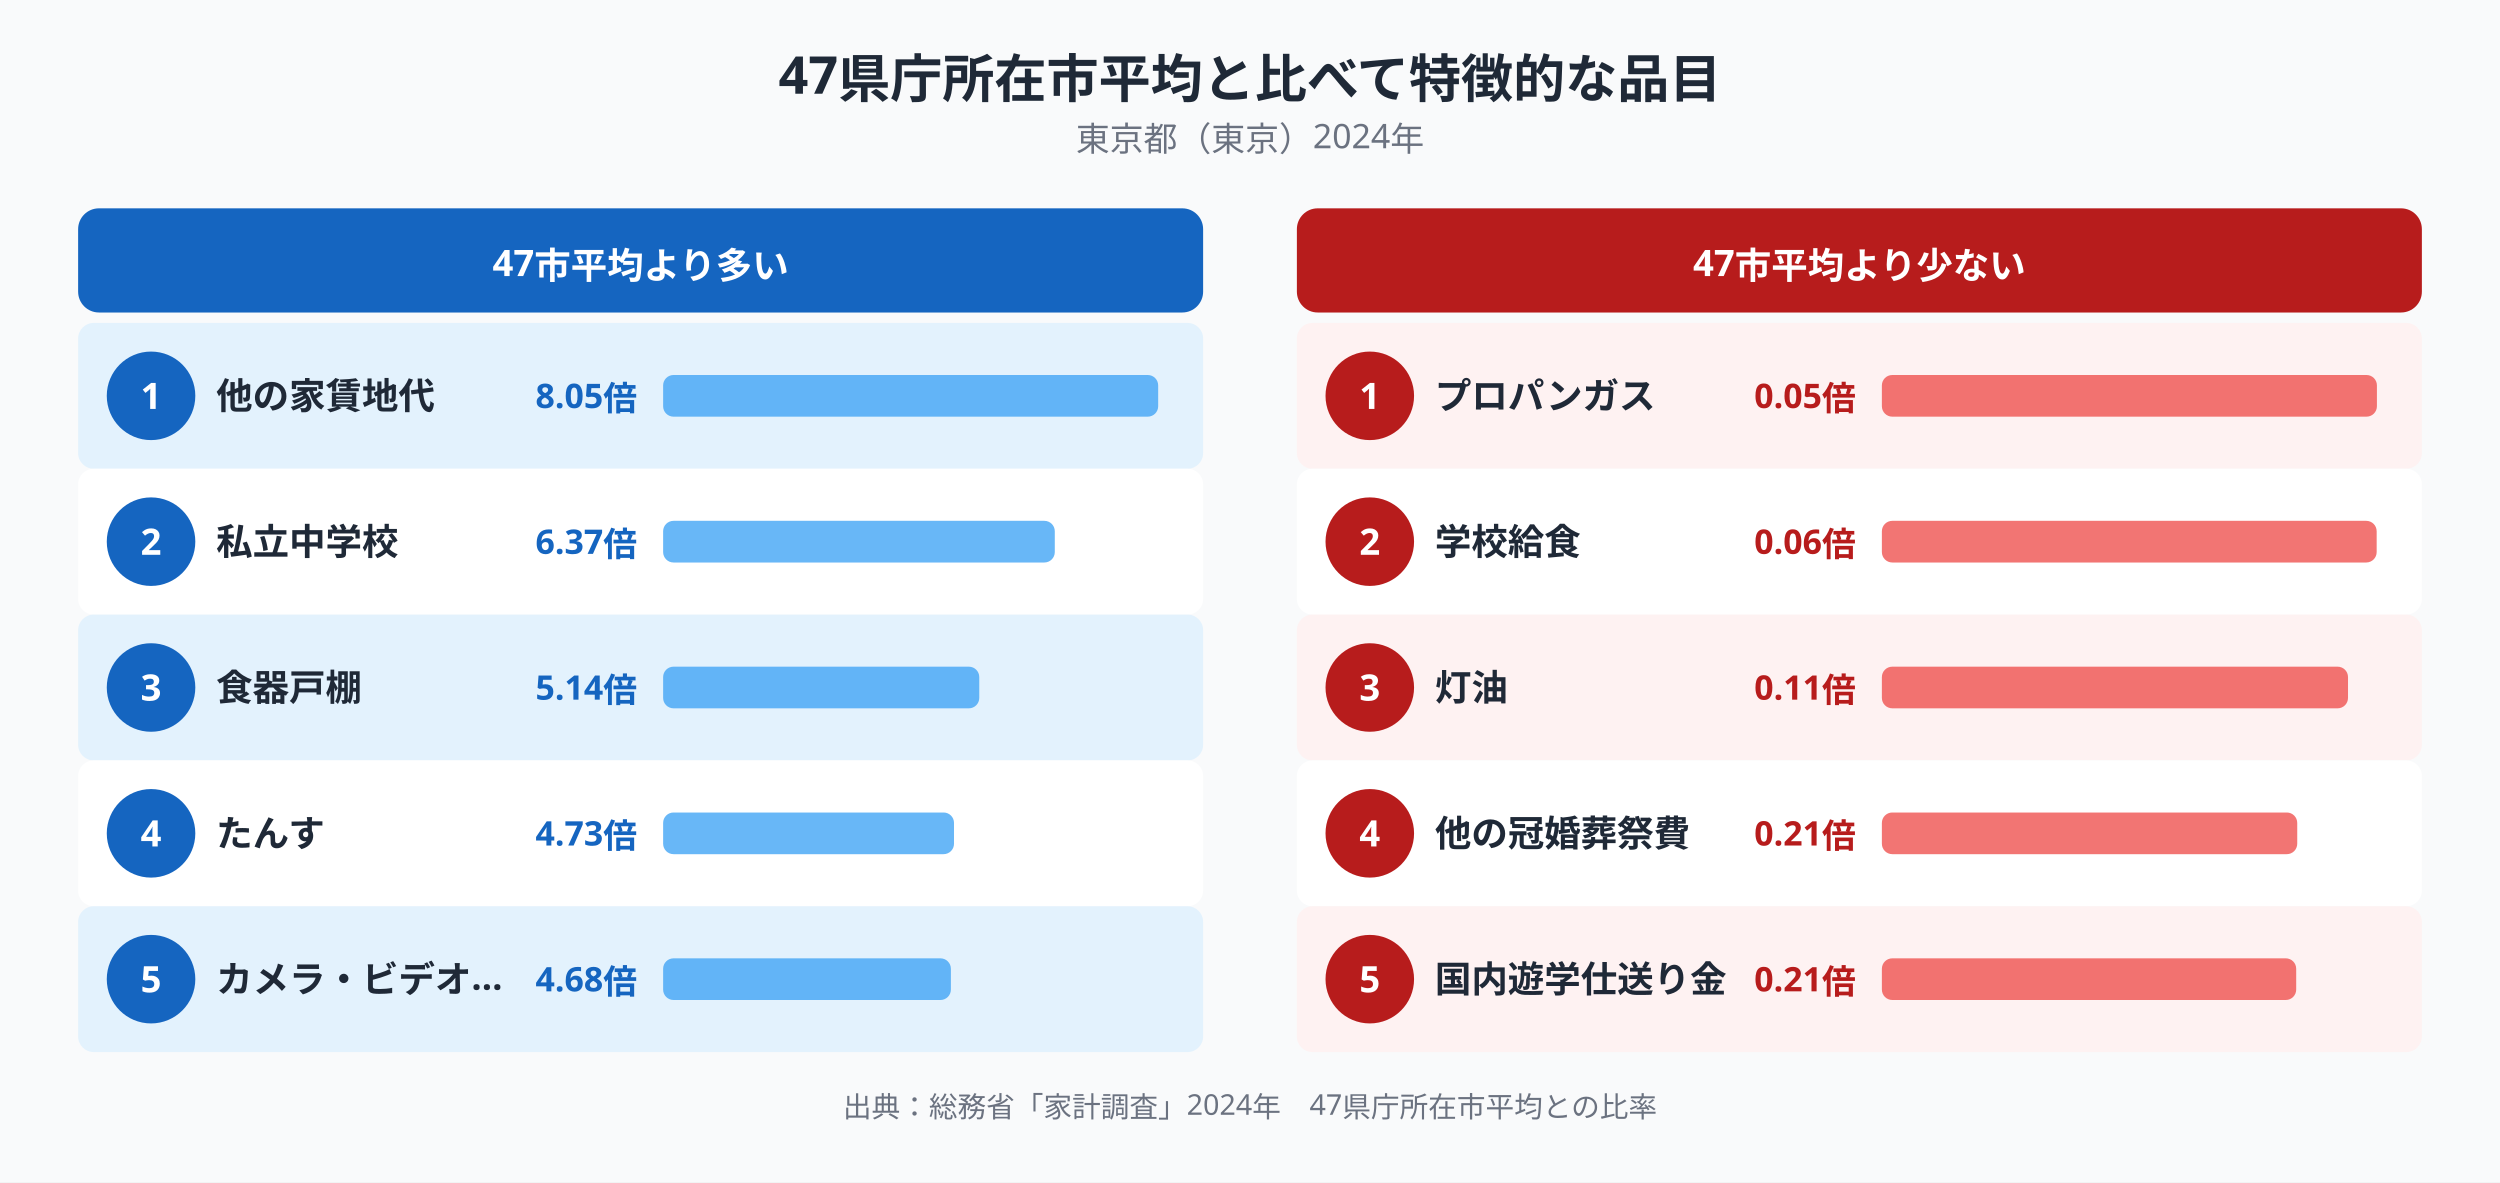
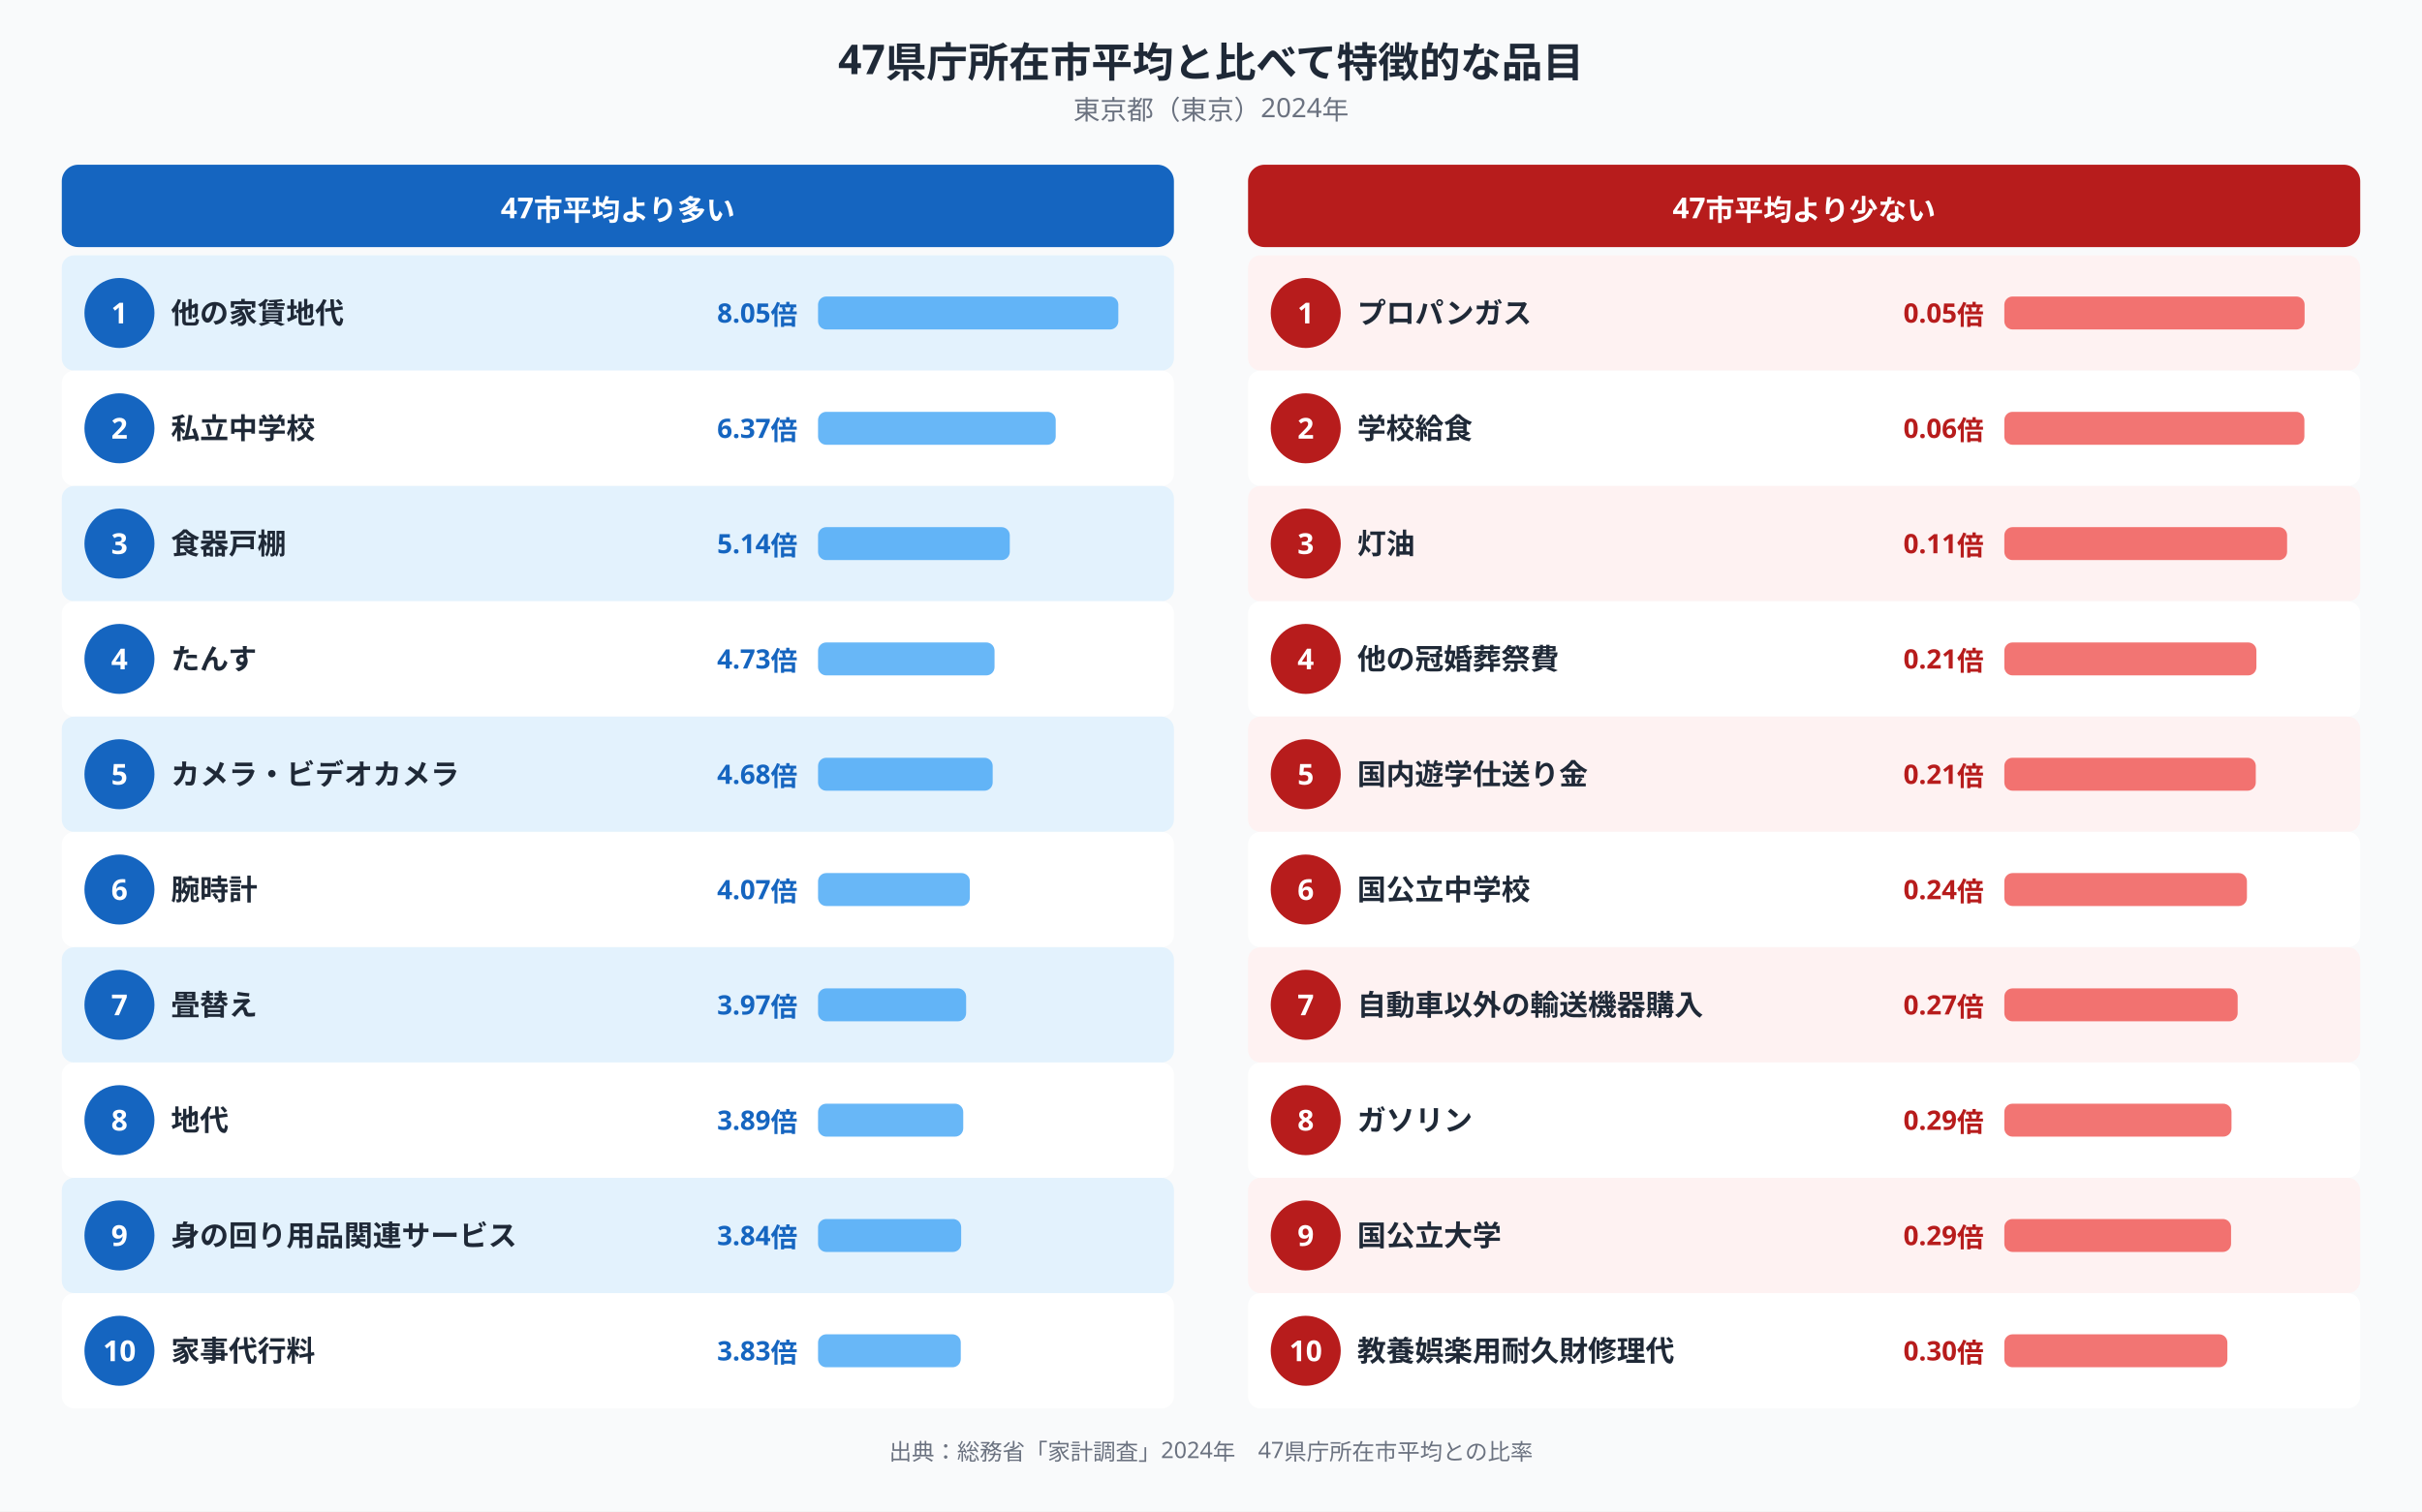
- <svg xmlns="http://www.w3.org/2000/svg" width="960" height="454" viewBox="0 0 960 454" role="img" aria-label="東京都の特徴的な支出品目">
-   <rect width="960" height="454" fill="#f9fafb" />
-   <text x="480" y="36" text-anchor="middle" font-family="'Noto Sans JP',sans-serif" font-size="20" font-weight="bold" fill="#1f2937">47県庁所在市平均と比べて特徴的な品目</text>
-   <text x="480" y="58" text-anchor="middle" font-family="'Noto Sans JP',sans-serif" font-size="13" fill="#6b7280">東京都（東京）2024年</text>
-   <rect x="30" y="80" width="432" height="40" rx="8" fill="#1565c0" />
-   <text x="246" y="106" text-anchor="middle" font-family="'Noto Sans JP', sans-serif" font-size="14" font-weight="bold" fill="#ffffff">47市平均より多い</text>
-   <rect x="30" y="124" width="432" height="56" rx="6" fill="#e3f2fd" />
+ <svg xmlns="http://www.w3.org/2000/svg" width="1176" height="734" viewBox="0 0 1176 734" role="img" aria-label="東京都の特徴的な支出品目">
+   <rect width="1176" height="734" fill="#f9fafb" />
+   <text x="588" y="36" text-anchor="middle" font-family="'Noto Sans JP',sans-serif" font-size="20" font-weight="bold" fill="#1f2937">47県庁所在市平均と比べて特徴的な品目</text>
+   <text x="588" y="58" text-anchor="middle" font-family="'Noto Sans JP',sans-serif" font-size="13" fill="#6b7280">東京都（東京）2024年</text>
+   <rect x="30" y="80" width="540" height="40" rx="8" fill="#1565c0" />
+   <text x="300" y="106" text-anchor="middle" font-family="'Noto Sans JP', sans-serif" font-size="14" font-weight="bold" fill="#ffffff">47市平均より多い</text>
+   <rect x="30" y="124" width="540" height="56" rx="6" fill="#e3f2fd" />
  <circle cx="58" cy="152" r="17" fill="#1565c0" />
  <text x="58" y="157.04" text-anchor="middle" font-family="'Noto Sans JP', sans-serif" font-size="14" font-weight="bold" fill="#ffffff">1</text>
  <text x="83" y="157.04" font-family="'Noto Sans JP', sans-serif" font-size="14" font-weight="bold" fill="#1f2937">他の家賃地代</text>
-   <text x="244.64" y="156.68" text-anchor="end" font-family="'Noto Sans JP', sans-serif" font-size="13" fill="#1565c0" font-weight="600">8.05倍</text>
-   <rect x="254.64" y="144" width="190.1" height="16" rx="4" fill="#42a5f5" opacity="0.8" />
-   <rect x="30" y="180" width="432" height="56" rx="6" fill="#ffffff" />
+   <text x="387.2" y="156.68" text-anchor="end" font-family="'Noto Sans JP', sans-serif" font-size="13" fill="#1565c0" font-weight="600">8.05倍</text>
+   <rect x="397.2" y="144" width="145.8" height="16" rx="4" fill="#42a5f5" opacity="0.8" />
+   <rect x="30" y="180" width="540" height="56" rx="6" fill="#ffffff" />
  <circle cx="58" cy="208" r="17" fill="#1565c0" />
  <text x="58" y="213.04" text-anchor="middle" font-family="'Noto Sans JP', sans-serif" font-size="14" font-weight="bold" fill="#ffffff">2</text>
  <text x="83" y="213.04" font-family="'Noto Sans JP', sans-serif" font-size="14" font-weight="bold" fill="#1f2937">私立中学校</text>
-   <text x="244.64" y="212.68" text-anchor="end" font-family="'Noto Sans JP', sans-serif" font-size="13" fill="#1565c0" font-weight="600">6.37倍</text>
-   <rect x="254.64" y="200" width="150.4" height="16" rx="4" fill="#42a5f5" opacity="0.8" />
-   <rect x="30" y="236" width="432" height="56" rx="6" fill="#e3f2fd" />
+   <text x="387.2" y="212.68" text-anchor="end" font-family="'Noto Sans JP', sans-serif" font-size="13" fill="#1565c0" font-weight="600">6.37倍</text>
+   <rect x="397.2" y="200" width="115.4" height="16" rx="4" fill="#42a5f5" opacity="0.8" />
+   <rect x="30" y="236" width="540" height="56" rx="6" fill="#e3f2fd" />
  <circle cx="58" cy="264" r="17" fill="#1565c0" />
  <text x="58" y="269.04" text-anchor="middle" font-family="'Noto Sans JP', sans-serif" font-size="14" font-weight="bold" fill="#ffffff">3</text>
  <text x="83" y="269.04" font-family="'Noto Sans JP', sans-serif" font-size="14" font-weight="bold" fill="#1f2937">食器戸棚</text>
-   <text x="244.64" y="268.68" text-anchor="end" font-family="'Noto Sans JP', sans-serif" font-size="13" fill="#1565c0" font-weight="600">5.14倍</text>
-   <rect x="254.64" y="256" width="121.4" height="16" rx="4" fill="#42a5f5" opacity="0.8" />
-   <rect x="30" y="292" width="432" height="56" rx="6" fill="#ffffff" />
+   <text x="387.2" y="268.68" text-anchor="end" font-family="'Noto Sans JP', sans-serif" font-size="13" fill="#1565c0" font-weight="600">5.14倍</text>
+   <rect x="397.2" y="256" width="93.1" height="16" rx="4" fill="#42a5f5" opacity="0.8" />
+   <rect x="30" y="292" width="540" height="56" rx="6" fill="#ffffff" />
  <circle cx="58" cy="320" r="17" fill="#1565c0" />
  <text x="58" y="325.04" text-anchor="middle" font-family="'Noto Sans JP', sans-serif" font-size="14" font-weight="bold" fill="#ffffff">4</text>
  <text x="83" y="325.04" font-family="'Noto Sans JP', sans-serif" font-size="14" font-weight="bold" fill="#1f2937">たんす</text>
-   <text x="244.64" y="324.68" text-anchor="end" font-family="'Noto Sans JP', sans-serif" font-size="13" fill="#1565c0" font-weight="600">4.73倍</text>
-   <rect x="254.64" y="312" width="111.7" height="16" rx="4" fill="#42a5f5" opacity="0.8" />
-   <rect x="30" y="348" width="432" height="56" rx="6" fill="#e3f2fd" />
+   <text x="387.2" y="324.68" text-anchor="end" font-family="'Noto Sans JP', sans-serif" font-size="13" fill="#1565c0" font-weight="600">4.73倍</text>
+   <rect x="397.2" y="312" width="85.7" height="16" rx="4" fill="#42a5f5" opacity="0.8" />
+   <rect x="30" y="348" width="540" height="56" rx="6" fill="#e3f2fd" />
  <circle cx="58" cy="376" r="17" fill="#1565c0" />
  <text x="58" y="381.04" text-anchor="middle" font-family="'Noto Sans JP', sans-serif" font-size="14" font-weight="bold" fill="#ffffff">5</text>
-   <text x="83" y="381.04" font-family="'Noto Sans JP', sans-serif" font-size="14" font-weight="bold" fill="#1f2937">カメラ・ビデオ…</text>
-   <text x="244.64" y="380.68" text-anchor="end" font-family="'Noto Sans JP', sans-serif" font-size="13" fill="#1565c0" font-weight="600">4.68倍</text>
-   <rect x="254.64" y="368" width="110.5" height="16" rx="4" fill="#42a5f5" opacity="0.8" />
-   <rect x="498" y="80" width="432" height="40" rx="8" fill="#b71c1c" />
-   <text x="714" y="106" text-anchor="middle" font-family="'Noto Sans JP', sans-serif" font-size="14" font-weight="bold" fill="#ffffff">47市平均より少ない</text>
-   <rect x="498" y="124" width="432" height="56" rx="6" fill="#fef2f2" />
-   <circle cx="526" cy="152" r="17" fill="#b71c1c" />
-   <text x="526" y="157.04" text-anchor="middle" font-family="'Noto Sans JP', sans-serif" font-size="14" font-weight="bold" fill="#ffffff">1</text>
-   <text x="551" y="157.04" font-family="'Noto Sans JP', sans-serif" font-size="14" font-weight="bold" fill="#1f2937">プロパンガス</text>
-   <text x="712.64" y="156.68" text-anchor="end" font-family="'Noto Sans JP', sans-serif" font-size="13" fill="#b71c1c" font-weight="600">0.05倍</text>
-   <rect x="722.64" y="144" width="190.1" height="16" rx="4" fill="#ef5350" opacity="0.8" />
-   <rect x="498" y="180" width="432" height="56" rx="6" fill="#ffffff" />
-   <circle cx="526" cy="208" r="17" fill="#b71c1c" />
-   <text x="526" y="213.04" text-anchor="middle" font-family="'Noto Sans JP', sans-serif" font-size="14" font-weight="bold" fill="#ffffff">2</text>
-   <text x="551" y="213.04" font-family="'Noto Sans JP', sans-serif" font-size="14" font-weight="bold" fill="#1f2937">学校給食</text>
-   <text x="712.64" y="212.68" text-anchor="end" font-family="'Noto Sans JP', sans-serif" font-size="13" fill="#b71c1c" font-weight="600">0.06倍</text>
-   <rect x="722.64" y="200" width="190" height="16" rx="4" fill="#ef5350" opacity="0.8" />
-   <rect x="498" y="236" width="432" height="56" rx="6" fill="#fef2f2" />
-   <circle cx="526" cy="264" r="17" fill="#b71c1c" />
-   <text x="526" y="269.04" text-anchor="middle" font-family="'Noto Sans JP', sans-serif" font-size="14" font-weight="bold" fill="#ffffff">3</text>
-   <text x="551" y="269.04" font-family="'Noto Sans JP', sans-serif" font-size="14" font-weight="bold" fill="#1f2937">灯油</text>
-   <text x="712.64" y="268.68" text-anchor="end" font-family="'Noto Sans JP', sans-serif" font-size="13" fill="#b71c1c" font-weight="600">0.11倍</text>
-   <rect x="722.64" y="256" width="179" height="16" rx="4" fill="#ef5350" opacity="0.8" />
-   <rect x="498" y="292" width="432" height="56" rx="6" fill="#ffffff" />
-   <circle cx="526" cy="320" r="17" fill="#b71c1c" />
-   <text x="526" y="325.04" text-anchor="middle" font-family="'Noto Sans JP', sans-serif" font-size="14" font-weight="bold" fill="#ffffff">4</text>
-   <text x="551" y="325.04" font-family="'Noto Sans JP', sans-serif" font-size="14" font-weight="bold" fill="#1f2937">他の冠婚葬祭費</text>
-   <text x="712.64" y="324.68" text-anchor="end" font-family="'Noto Sans JP', sans-serif" font-size="13" fill="#b71c1c" font-weight="600">0.21倍</text>
-   <rect x="722.64" y="312" width="159.5" height="16" rx="4" fill="#ef5350" opacity="0.8" />
-   <rect x="498" y="348" width="432" height="56" rx="6" fill="#fef2f2" />
-   <circle cx="526" cy="376" r="17" fill="#b71c1c" />
-   <text x="526" y="381.04" text-anchor="middle" font-family="'Noto Sans JP', sans-serif" font-size="14" font-weight="bold" fill="#ffffff">5</text>
-   <text x="551" y="381.04" font-family="'Noto Sans JP', sans-serif" font-size="14" font-weight="bold" fill="#1f2937">国内遊学仕送り金</text>
-   <text x="712.64" y="380.68" text-anchor="end" font-family="'Noto Sans JP', sans-serif" font-size="13" fill="#b71c1c" font-weight="600">0.21倍</text>
-   <rect x="722.64" y="368" width="159.1" height="16" rx="4" fill="#ef5350" opacity="0.8" />
-   <text x="480" y="429" text-anchor="middle" font-family="'Noto Sans JP',sans-serif" font-size="11" fill="#6b7280">出典：総務省「家計調査」2024年　47県庁所在市平均との比率</text>
+   <text x="83" y="381.04" font-family="'Noto Sans JP', sans-serif" font-size="14" font-weight="bold" fill="#1f2937">カメラ・ビデオカメラ</text>
+   <text x="387.2" y="380.68" text-anchor="end" font-family="'Noto Sans JP', sans-serif" font-size="13" fill="#1565c0" font-weight="600">4.68倍</text>
+   <rect x="397.2" y="368" width="84.8" height="16" rx="4" fill="#42a5f5" opacity="0.8" />
+   <rect x="30" y="404" width="540" height="56" rx="6" fill="#ffffff" />
+   <circle cx="58" cy="432" r="17" fill="#1565c0" />
+   <text x="58" y="437.04" text-anchor="middle" font-family="'Noto Sans JP', sans-serif" font-size="14" font-weight="bold" fill="#ffffff">6</text>
+   <text x="83" y="437.04" font-family="'Noto Sans JP', sans-serif" font-size="14" font-weight="bold" fill="#1f2937">腕時計</text>
+   <text x="387.2" y="436.68" text-anchor="end" font-family="'Noto Sans JP', sans-serif" font-size="13" fill="#1565c0" font-weight="600">4.07倍</text>
+   <rect x="397.2" y="424" width="73.7" height="16" rx="4" fill="#42a5f5" opacity="0.8" />
+   <rect x="30" y="460" width="540" height="56" rx="6" fill="#e3f2fd" />
+   <circle cx="58" cy="488" r="17" fill="#1565c0" />
+   <text x="58" y="493.04" text-anchor="middle" font-family="'Noto Sans JP', sans-serif" font-size="14" font-weight="bold" fill="#ffffff">7</text>
+   <text x="83" y="493.04" font-family="'Noto Sans JP', sans-serif" font-size="14" font-weight="bold" fill="#1f2937">畳替え</text>
+   <text x="387.2" y="492.68" text-anchor="end" font-family="'Noto Sans JP', sans-serif" font-size="13" fill="#1565c0" font-weight="600">3.97倍</text>
+   <rect x="397.2" y="480" width="71.9" height="16" rx="4" fill="#42a5f5" opacity="0.8" />
+   <rect x="30" y="516" width="540" height="56" rx="6" fill="#ffffff" />
+   <circle cx="58" cy="544" r="17" fill="#1565c0" />
+   <text x="58" y="549.04" text-anchor="middle" font-family="'Noto Sans JP', sans-serif" font-size="14" font-weight="bold" fill="#ffffff">8</text>
+   <text x="83" y="549.04" font-family="'Noto Sans JP', sans-serif" font-size="14" font-weight="bold" fill="#1f2937">地代</text>
+   <text x="387.2" y="548.68" text-anchor="end" font-family="'Noto Sans JP', sans-serif" font-size="13" fill="#1565c0" font-weight="600">3.89倍</text>
+   <rect x="397.2" y="536" width="70.5" height="16" rx="4" fill="#42a5f5" opacity="0.8" />
+   <rect x="30" y="572" width="540" height="56" rx="6" fill="#e3f2fd" />
+   <circle cx="58" cy="600" r="17" fill="#1565c0" />
+   <text x="58" y="605.04" text-anchor="middle" font-family="'Noto Sans JP', sans-serif" font-size="14" font-weight="bold" fill="#ffffff">9</text>
+   <text x="83" y="605.04" font-family="'Noto Sans JP', sans-serif" font-size="14" font-weight="bold" fill="#1f2937">身の回り用品関連サービス</text>
+   <text x="387.2" y="604.68" text-anchor="end" font-family="'Noto Sans JP', sans-serif" font-size="13" fill="#1565c0" font-weight="600">3.84倍</text>
+   <rect x="397.2" y="592" width="69.5" height="16" rx="4" fill="#42a5f5" opacity="0.8" />
+   <rect x="30" y="628" width="540" height="56" rx="6" fill="#ffffff" />
+   <circle cx="58" cy="656" r="17" fill="#1565c0" />
+   <text x="58" y="661.04" text-anchor="middle" font-family="'Noto Sans JP', sans-serif" font-size="14" font-weight="bold" fill="#ffffff">10</text>
+   <text x="83" y="661.04" font-family="'Noto Sans JP', sans-serif" font-size="14" font-weight="bold" fill="#1f2937">家事代行料</text>
+   <text x="387.2" y="660.68" text-anchor="end" font-family="'Noto Sans JP', sans-serif" font-size="13" fill="#1565c0" font-weight="600">3.83倍</text>
+   <rect x="397.2" y="648" width="69.3" height="16" rx="4" fill="#42a5f5" opacity="0.8" />
+   <rect x="606" y="80" width="540" height="40" rx="8" fill="#b71c1c" />
+   <text x="876" y="106" text-anchor="middle" font-family="'Noto Sans JP', sans-serif" font-size="14" font-weight="bold" fill="#ffffff">47市平均より少ない</text>
+   <rect x="606" y="124" width="540" height="56" rx="6" fill="#fef2f2" />
+   <circle cx="634" cy="152" r="17" fill="#b71c1c" />
+   <text x="634" y="157.04" text-anchor="middle" font-family="'Noto Sans JP', sans-serif" font-size="14" font-weight="bold" fill="#ffffff">1</text>
+   <text x="659" y="157.04" font-family="'Noto Sans JP', sans-serif" font-size="14" font-weight="bold" fill="#1f2937">プロパンガス</text>
+   <text x="963.2" y="156.68" text-anchor="end" font-family="'Noto Sans JP', sans-serif" font-size="13" fill="#b71c1c" font-weight="600">0.05倍</text>
+   <rect x="973.2" y="144" width="145.8" height="16" rx="4" fill="#ef5350" opacity="0.8" />
+   <rect x="606" y="180" width="540" height="56" rx="6" fill="#ffffff" />
+   <circle cx="634" cy="208" r="17" fill="#b71c1c" />
+   <text x="634" y="213.04" text-anchor="middle" font-family="'Noto Sans JP', sans-serif" font-size="14" font-weight="bold" fill="#ffffff">2</text>
+   <text x="659" y="213.04" font-family="'Noto Sans JP', sans-serif" font-size="14" font-weight="bold" fill="#1f2937">学校給食</text>
+   <text x="963.2" y="212.68" text-anchor="end" font-family="'Noto Sans JP', sans-serif" font-size="13" fill="#b71c1c" font-weight="600">0.06倍</text>
+   <rect x="973.2" y="200" width="145.7" height="16" rx="4" fill="#ef5350" opacity="0.8" />
+   <rect x="606" y="236" width="540" height="56" rx="6" fill="#fef2f2" />
+   <circle cx="634" cy="264" r="17" fill="#b71c1c" />
+   <text x="634" y="269.04" text-anchor="middle" font-family="'Noto Sans JP', sans-serif" font-size="14" font-weight="bold" fill="#ffffff">3</text>
+   <text x="659" y="269.04" font-family="'Noto Sans JP', sans-serif" font-size="14" font-weight="bold" fill="#1f2937">灯油</text>
+   <text x="963.2" y="268.68" text-anchor="end" font-family="'Noto Sans JP', sans-serif" font-size="13" fill="#b71c1c" font-weight="600">0.11倍</text>
+   <rect x="973.2" y="256" width="137.3" height="16" rx="4" fill="#ef5350" opacity="0.8" />
+   <rect x="606" y="292" width="540" height="56" rx="6" fill="#ffffff" />
+   <circle cx="634" cy="320" r="17" fill="#b71c1c" />
+   <text x="634" y="325.04" text-anchor="middle" font-family="'Noto Sans JP', sans-serif" font-size="14" font-weight="bold" fill="#ffffff">4</text>
+   <text x="659" y="325.04" font-family="'Noto Sans JP', sans-serif" font-size="14" font-weight="bold" fill="#1f2937">他の冠婚葬祭費</text>
+   <text x="963.2" y="324.68" text-anchor="end" font-family="'Noto Sans JP', sans-serif" font-size="13" fill="#b71c1c" font-weight="600">0.21倍</text>
+   <rect x="973.2" y="312" width="122.4" height="16" rx="4" fill="#ef5350" opacity="0.8" />
+   <rect x="606" y="348" width="540" height="56" rx="6" fill="#fef2f2" />
+   <circle cx="634" cy="376" r="17" fill="#b71c1c" />
+   <text x="634" y="381.04" text-anchor="middle" font-family="'Noto Sans JP', sans-serif" font-size="14" font-weight="bold" fill="#ffffff">5</text>
+   <text x="659" y="381.04" font-family="'Noto Sans JP', sans-serif" font-size="14" font-weight="bold" fill="#1f2937">国内遊学仕送り金</text>
+   <text x="963.2" y="380.68" text-anchor="end" font-family="'Noto Sans JP', sans-serif" font-size="13" fill="#b71c1c" font-weight="600">0.21倍</text>
+   <rect x="973.2" y="368" width="122.1" height="16" rx="4" fill="#ef5350" opacity="0.8" />
+   <rect x="606" y="404" width="540" height="56" rx="6" fill="#ffffff" />
+   <circle cx="634" cy="432" r="17" fill="#b71c1c" />
+   <text x="634" y="437.04" text-anchor="middle" font-family="'Noto Sans JP', sans-serif" font-size="14" font-weight="bold" fill="#ffffff">6</text>
+   <text x="659" y="437.04" font-family="'Noto Sans JP', sans-serif" font-size="14" font-weight="bold" fill="#1f2937">国公立中学校</text>
+   <text x="963.2" y="436.68" text-anchor="end" font-family="'Noto Sans JP', sans-serif" font-size="13" fill="#b71c1c" font-weight="600">0.24倍</text>
+   <rect x="973.2" y="424" width="117.8" height="16" rx="4" fill="#ef5350" opacity="0.8" />
+   <rect x="606" y="460" width="540" height="56" rx="6" fill="#fef2f2" />
+   <circle cx="634" cy="488" r="17" fill="#b71c1c" />
+   <text x="634" y="493.04" text-anchor="middle" font-family="'Noto Sans JP', sans-serif" font-size="14" font-weight="bold" fill="#ffffff">7</text>
+   <text x="659" y="493.04" font-family="'Noto Sans JP', sans-serif" font-size="14" font-weight="bold" fill="#1f2937">自動車以外の輸送機器購入</text>
+   <text x="963.2" y="492.68" text-anchor="end" font-family="'Noto Sans JP', sans-serif" font-size="13" fill="#b71c1c" font-weight="600">0.27倍</text>
+   <rect x="973.2" y="480" width="113.3" height="16" rx="4" fill="#ef5350" opacity="0.8" />
+   <rect x="606" y="516" width="540" height="56" rx="6" fill="#ffffff" />
+   <circle cx="634" cy="544" r="17" fill="#b71c1c" />
+   <text x="634" y="549.04" text-anchor="middle" font-family="'Noto Sans JP', sans-serif" font-size="14" font-weight="bold" fill="#ffffff">8</text>
+   <text x="659" y="549.04" font-family="'Noto Sans JP', sans-serif" font-size="14" font-weight="bold" fill="#1f2937">ガソリン</text>
+   <text x="963.2" y="548.68" text-anchor="end" font-family="'Noto Sans JP', sans-serif" font-size="13" fill="#b71c1c" font-weight="600">0.29倍</text>
+   <rect x="973.2" y="536" width="110.3" height="16" rx="4" fill="#ef5350" opacity="0.8" />
+   <rect x="606" y="572" width="540" height="56" rx="6" fill="#fef2f2" />
+   <circle cx="634" cy="600" r="17" fill="#b71c1c" />
+   <text x="634" y="605.04" text-anchor="middle" font-family="'Noto Sans JP', sans-serif" font-size="14" font-weight="bold" fill="#ffffff">9</text>
+   <text x="659" y="605.04" font-family="'Noto Sans JP', sans-serif" font-size="14" font-weight="bold" fill="#1f2937">国公立大学</text>
+   <text x="963.2" y="604.68" text-anchor="end" font-family="'Noto Sans JP', sans-serif" font-size="13" fill="#b71c1c" font-weight="600">0.29倍</text>
+   <rect x="973.2" y="592" width="110.1" height="16" rx="4" fill="#ef5350" opacity="0.8" />
+   <rect x="606" y="628" width="540" height="56" rx="6" fill="#ffffff" />
+   <circle cx="634" cy="656" r="17" fill="#b71c1c" />
+   <text x="634" y="661.04" text-anchor="middle" font-family="'Noto Sans JP', sans-serif" font-size="14" font-weight="bold" fill="#ffffff">10</text>
+   <text x="659" y="661.04" font-family="'Noto Sans JP', sans-serif" font-size="14" font-weight="bold" fill="#1f2937">教養娯楽用耐久財修理代</text>
+   <text x="963.2" y="660.68" text-anchor="end" font-family="'Noto Sans JP', sans-serif" font-size="13" fill="#b71c1c" font-weight="600">0.30倍</text>
+   <rect x="973.2" y="648" width="108.3" height="16" rx="4" fill="#ef5350" opacity="0.8" />
+   <text x="588" y="709" text-anchor="middle" font-family="'Noto Sans JP',sans-serif" font-size="11" fill="#6b7280">出典：総務省「家計調査」2024年　47県庁所在市平均との比率</text>
</svg>
